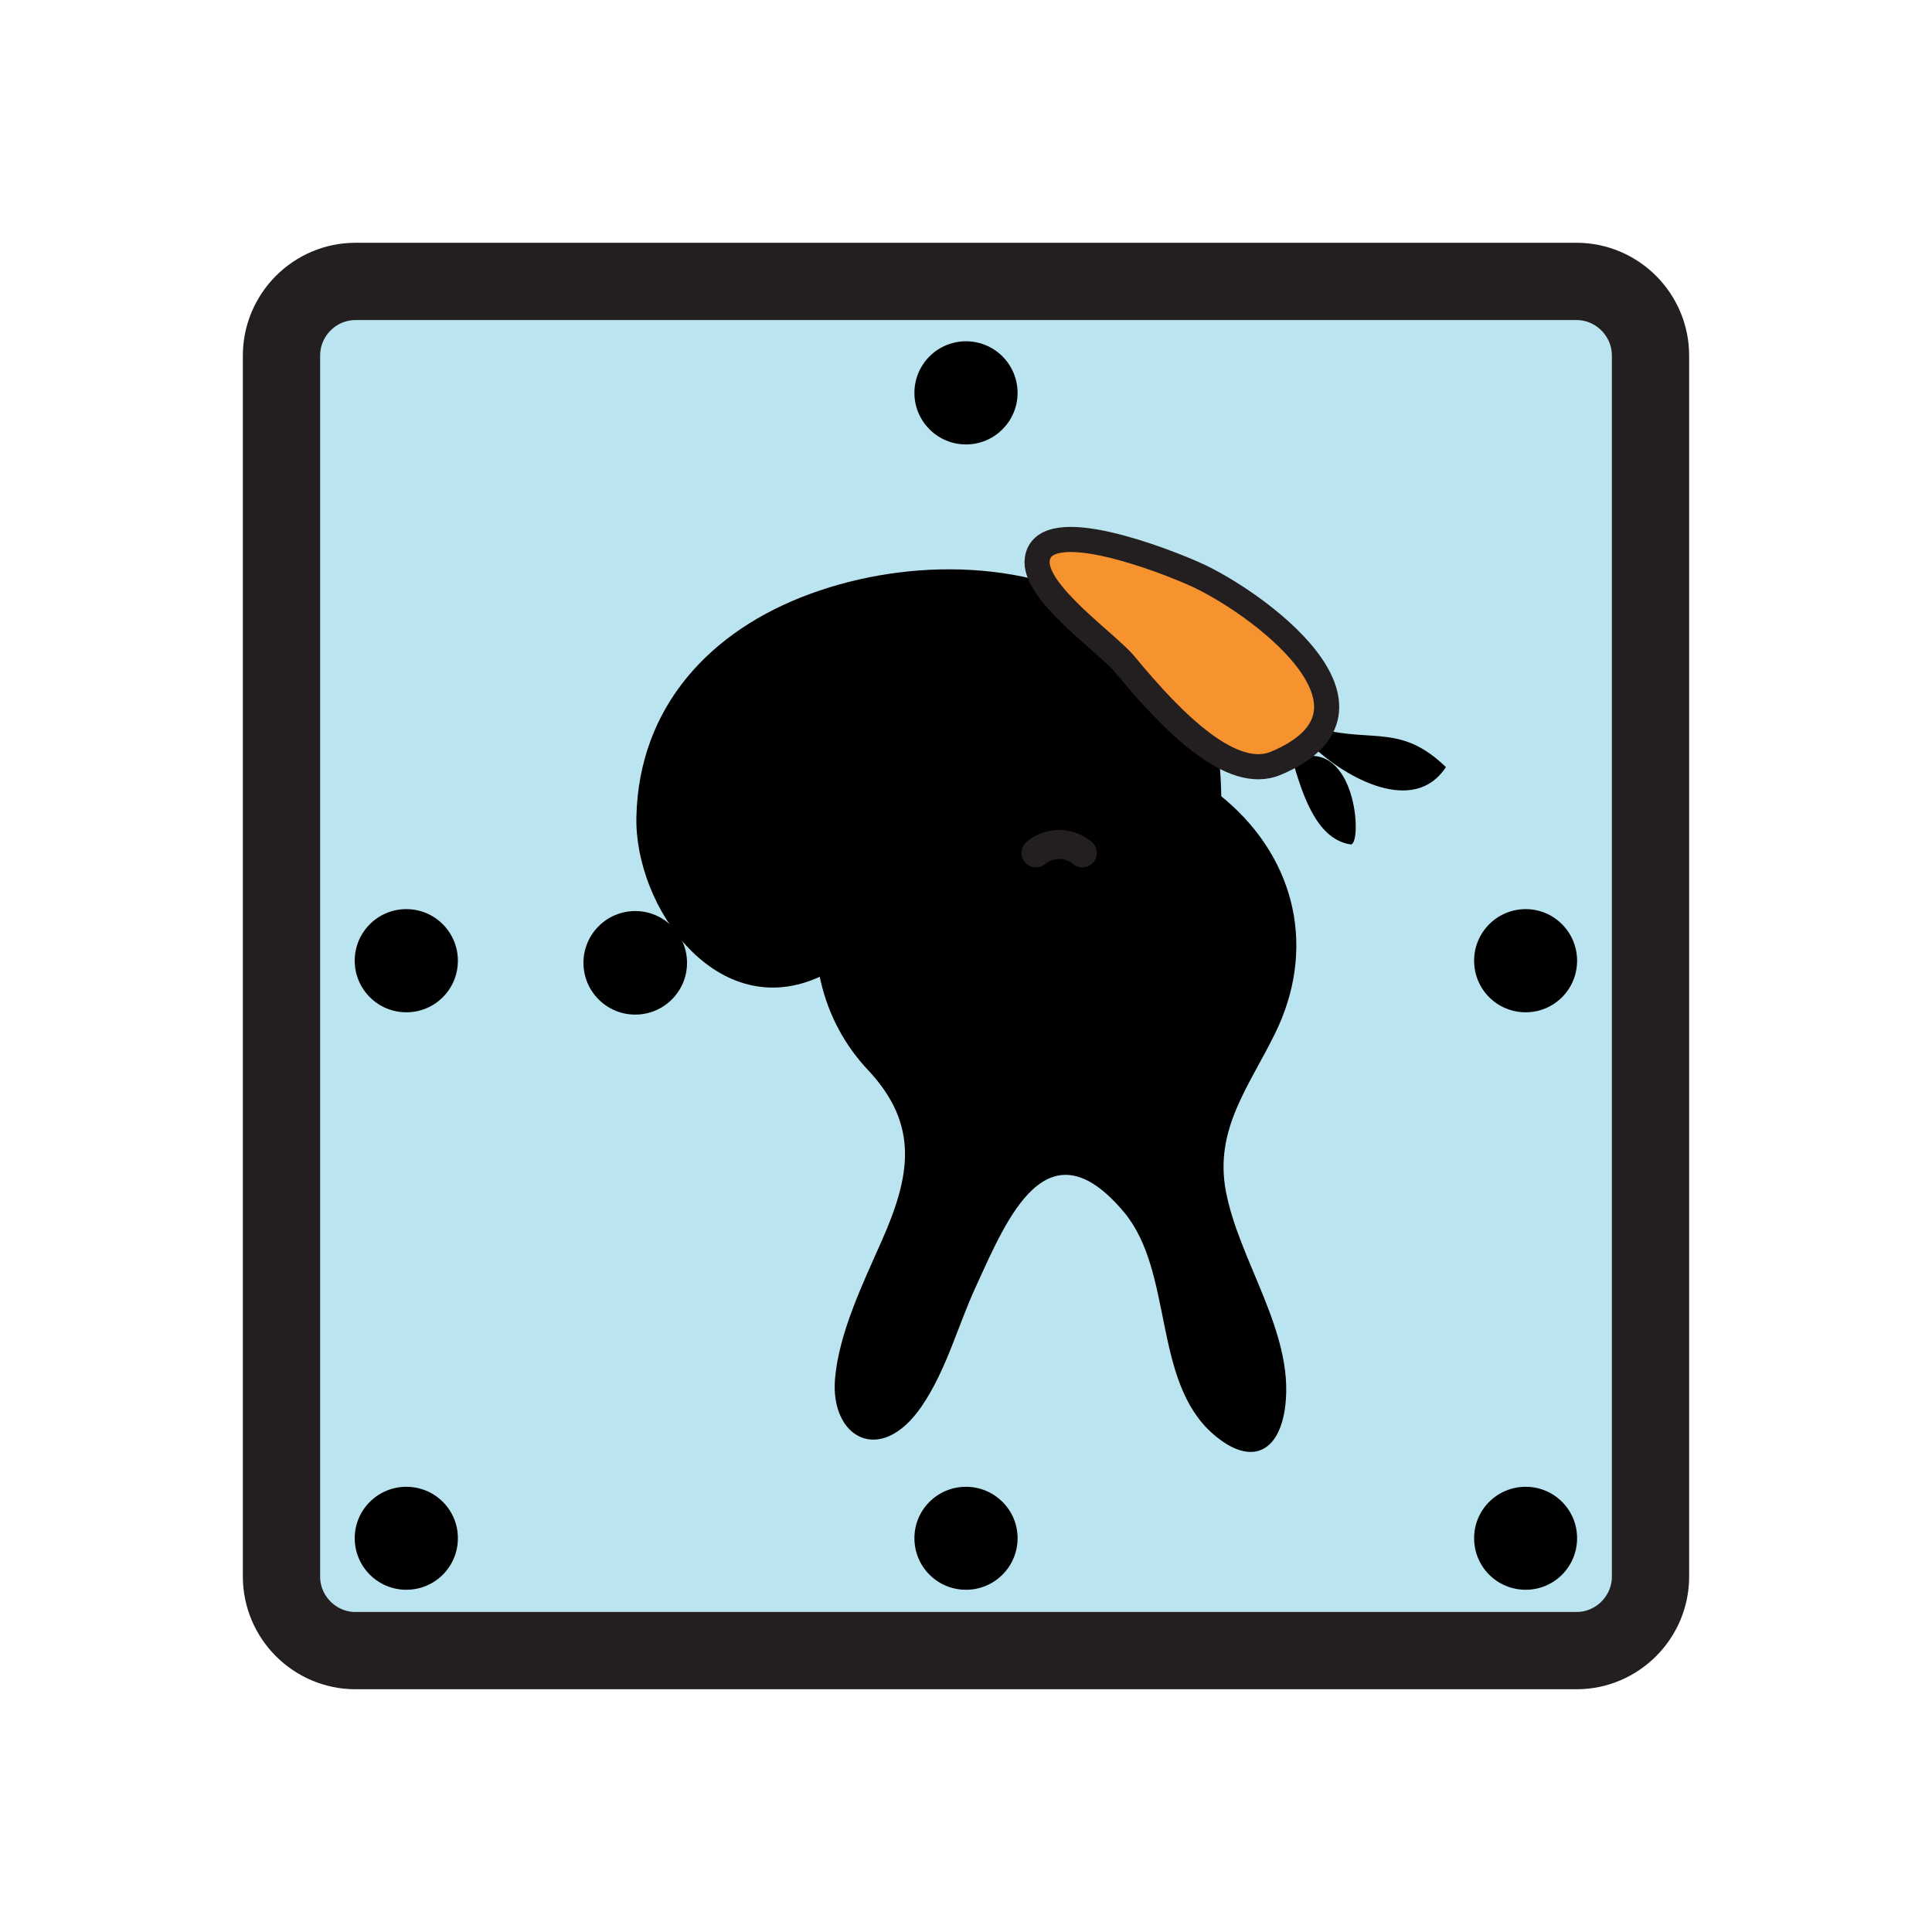
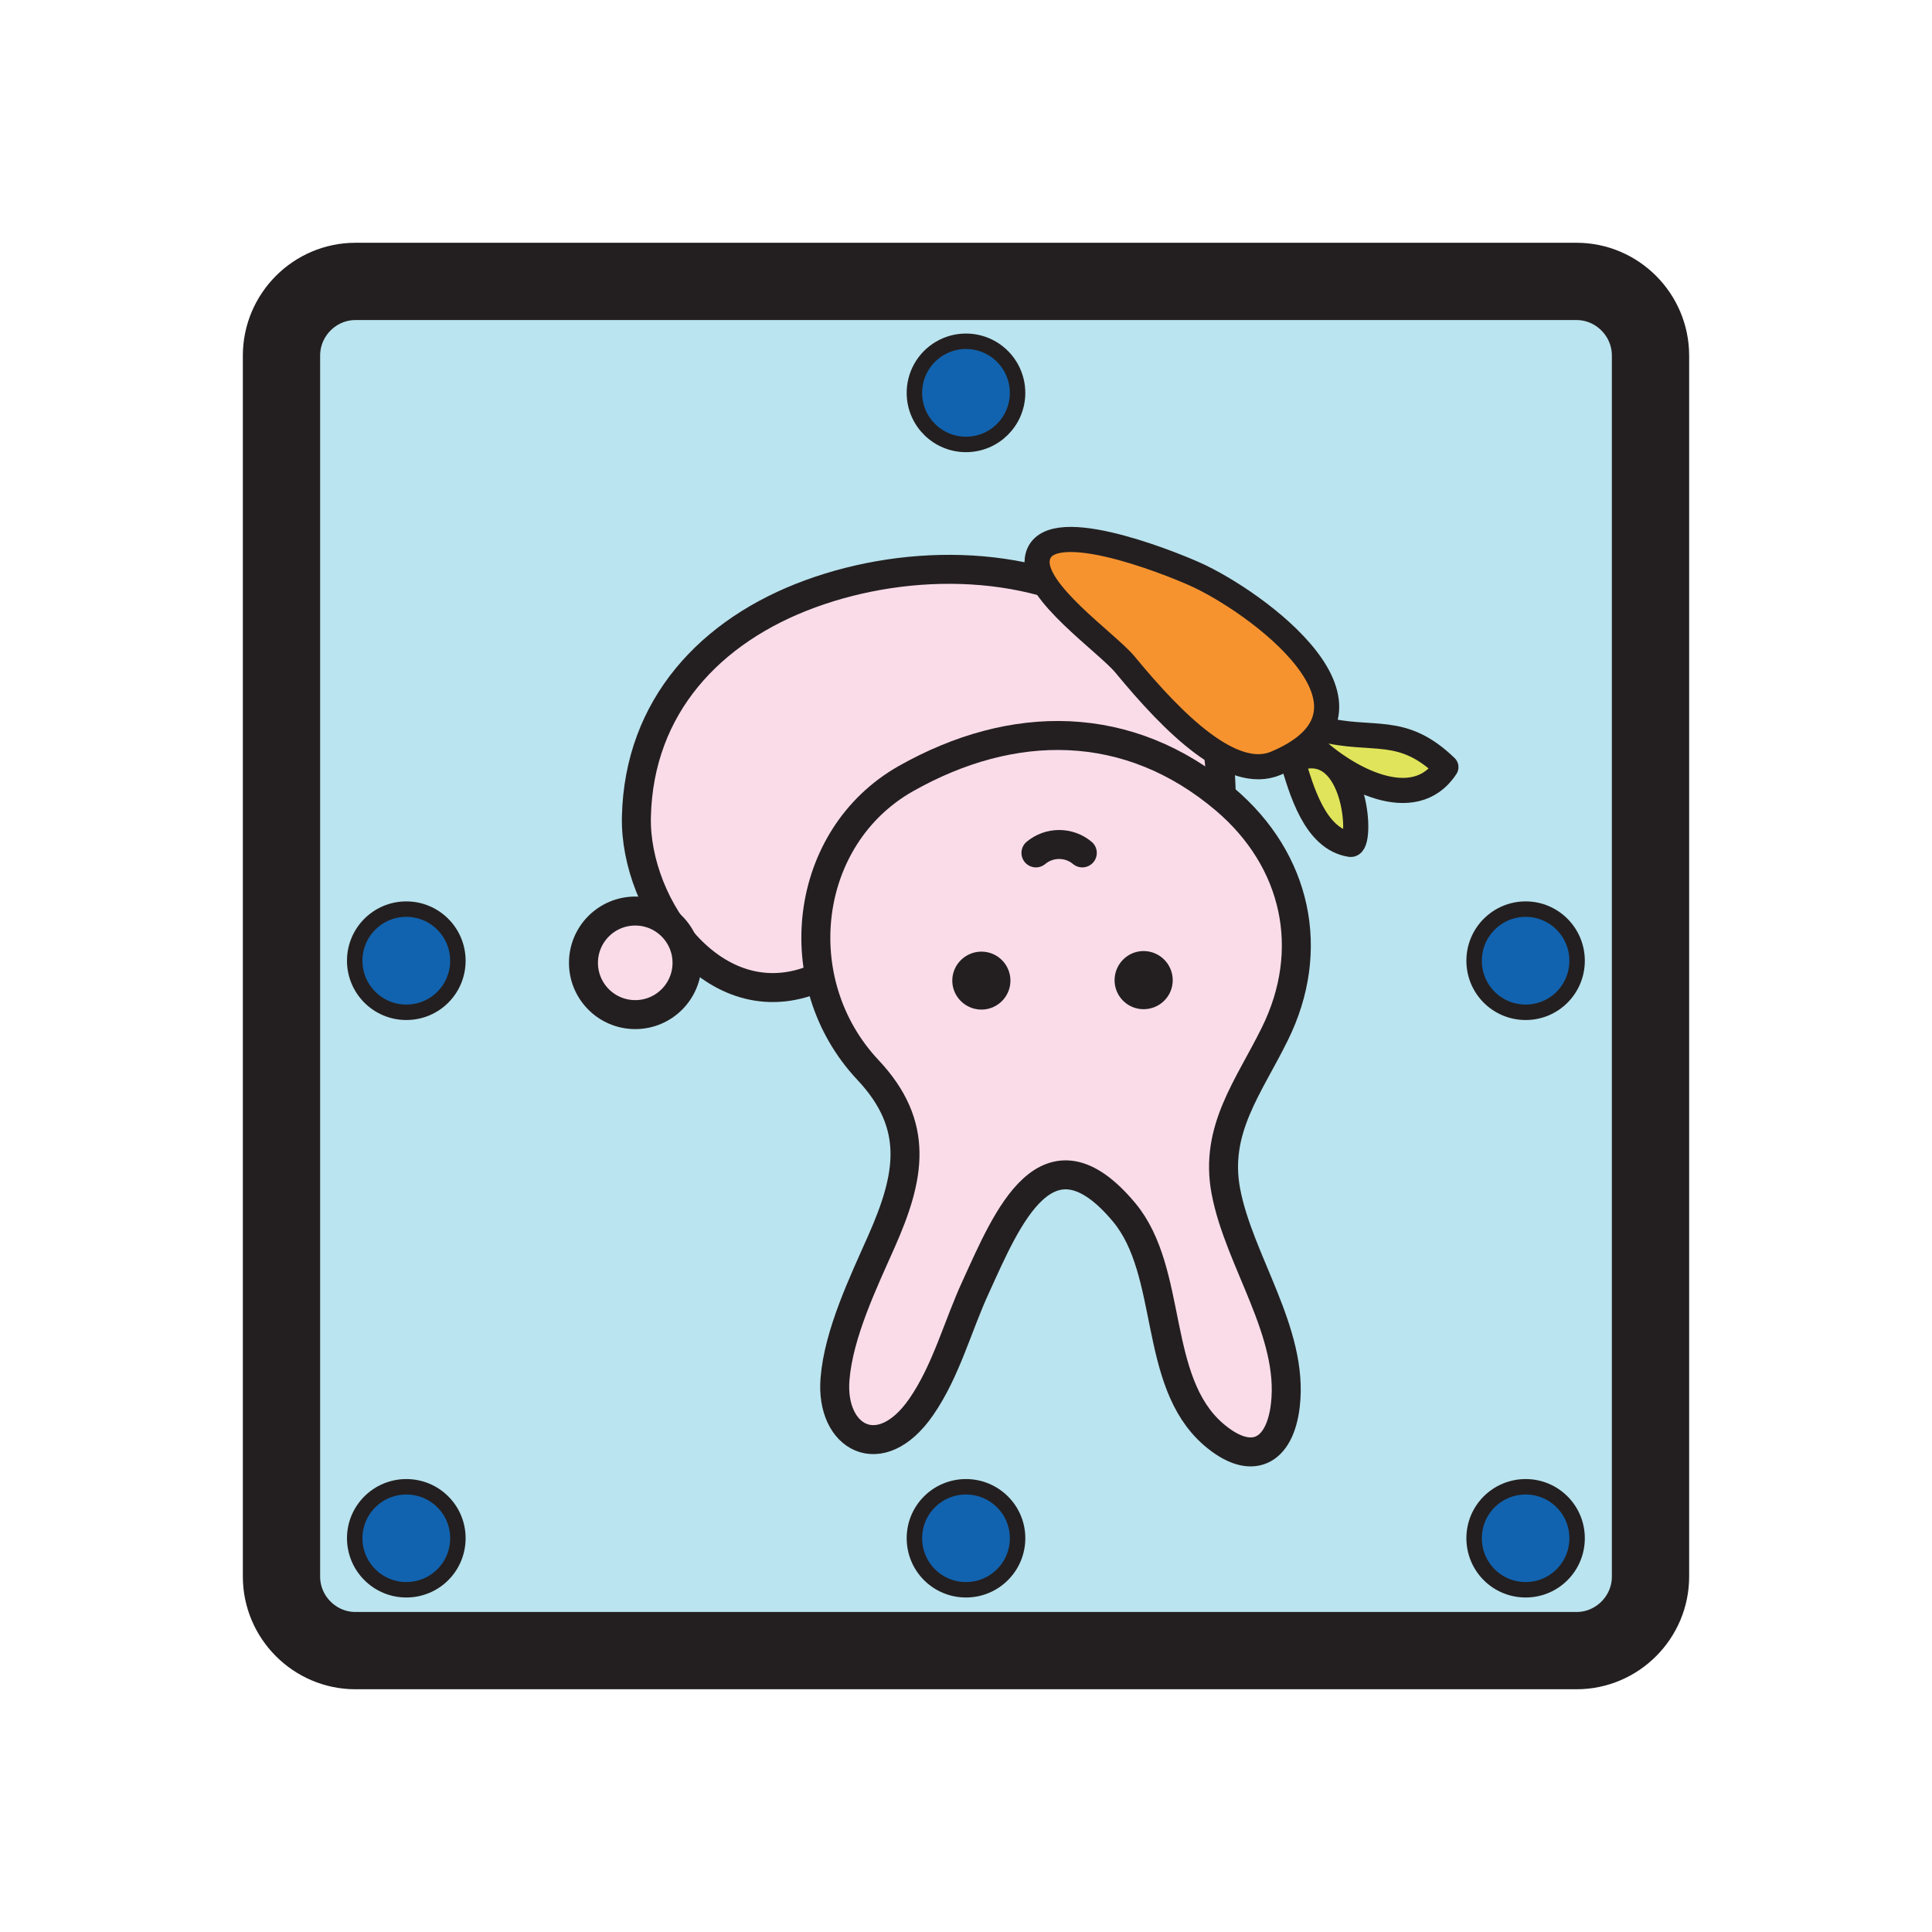
<svg xmlns="http://www.w3.org/2000/svg" width="100" height="100" viewBox="0 0 100 100">
  <path fill="#bae4ef" d="M14.57 18.406c0-2.11 1.72-3.84 3.83-3.84h63.2c2.11 0 3.83 1.73 3.83 3.84v63.2c0 2.1-1.72 3.83-3.83 3.83H18.4c-2.11 0-3.83-1.73-3.83-3.83z" />
  <path fill="none" stroke="#231f20" stroke-linecap="round" stroke-linejoin="round" stroke-width="4" d="M14.57 18.406c0-2.11 1.72-3.84 3.83-3.84h63.2c2.11 0 3.83 1.73 3.83 3.84v63.2c0 2.1-1.72 3.83-3.83 3.83H18.4c-2.11 0-3.83-1.73-3.83-3.83z" />
-   <path d="M42.52 50.516c-5.37 2.55-9.69-3.56-9.58-8.24.13-5.71 3.83-9.65 9-11.54 5.13-1.88 11.7-1.85 16.34 1.32 4.09 2.79 4.94 5.07 4.94 9.83" class="1NK_svg__s54" />
-   <path d="M30.2 49.836a2.68 2.68 0 1 1 5.36 0 2.68 2.68 0 0 1-5.36 0m33.25 11.82c-.6-3.19 1.18-5.39 2.53-8.13 2.16-4.36 1.13-9-2.56-12.14-5-4.24-11.01-4.21-16.54-1.08-5.32 3.02-6.22 10.53-1.96 15.07 2.72 2.89 2.17 5.56.71 8.87-.95 2.14-2.22 4.78-2.41 7.13-.25 3.04 2.34 4.51 4.46 1.45 1.31-1.9 1.88-4.18 2.84-6.25 1.6-3.5 3.68-8.6 7.67-3.82 2.57 3.1 1.45 8.72 4.6 11.47 1.98 1.72 3.46.94 3.74-1.5.44-3.77-2.4-7.46-3.08-11.07" class="1NK_svg__s54" />
-   <path d="M58.34 50.736c0-.47.38-.86.85-.86a.86.86 0 0 1 .86.86c0 .47-.38.85-.86.85a.85.85 0 0 1-.85-.85m-8.4.02c0-.47.39-.85.86-.85a.85.85 0 1 1 0 1.7c-.47 0-.86-.38-.86-.85" class="1NK_svg__s26" />
+   <path fill="#fadce9" stroke="#231f20" stroke-width="1.5" d="M42.52 50.516c-5.37 2.55-9.69-3.56-9.58-8.24.13-5.71 3.83-9.65 9-11.54 5.13-1.88 11.7-1.85 16.34 1.32 4.09 2.79 4.94 5.07 4.94 9.83" />
+   <path fill="#fadce9" stroke="#231f20" stroke-width="1.5" d="M30.2 49.836a2.68 2.68 0 1 1 5.36 0 2.68 2.68 0 0 1-5.36 0zm33.25 11.82c-.6-3.19 1.18-5.39 2.53-8.13 2.16-4.36 1.13-9-2.56-12.14-5-4.24-11.01-4.21-16.54-1.08-5.32 3.02-6.22 10.53-1.96 15.07 2.72 2.89 2.17 5.56.71 8.87-.95 2.14-2.22 4.78-2.41 7.13-.25 3.04 2.34 4.51 4.46 1.45 1.31-1.9 1.88-4.18 2.84-6.25 1.6-3.5 3.68-8.6 7.67-3.82 2.57 3.1 1.45 8.72 4.6 11.47 1.98 1.72 3.46.94 3.74-1.5.44-3.77-2.4-7.46-3.08-11.07z" />
+   <path fill="#231f20" stroke="#231f20" stroke-width="1.3" d="M58.34 50.736c0-.47.38-.86.85-.86a.86.86 0 0 1 .86.86c0 .47-.38.85-.86.85a.85.85 0 0 1-.85-.85zm-8.4.02c0-.47.39-.85.86-.85a.85.85 0 1 1 0 1.7c-.47 0-.86-.38-.86-.85z" />
  <path fill="#fefefe" stroke="#231f20" stroke-linecap="round" stroke-linejoin="round" stroke-width="1.5" d="M56.02 44.146c-.69-.58-1.71-.58-2.4 0" />
-   <path d="M47.33 79.616c0-1.47 1.19-2.66 2.67-2.66 1.47 0 2.67 1.19 2.67 2.66 0 1.48-1.2 2.67-2.67 2.67-1.48 0-2.67-1.19-2.67-2.67m-28.97 0c0-1.47 1.2-2.66 2.67-2.66 1.48 0 2.67 1.19 2.67 2.66 0 1.48-1.19 2.67-2.67 2.67a2.67 2.67 0 0 1-2.67-2.67m57.94 0c0-1.47 1.19-2.66 2.67-2.66 1.47 0 2.66 1.19 2.66 2.66 0 1.48-1.19 2.67-2.66 2.67-1.48 0-2.67-1.19-2.67-2.67m-28.97-59.23a2.67 2.67 0 1 1 5.339-.001 2.67 2.67 0 0 1-5.339.001m-28.97 29.34a2.67 2.67 0 1 1 5.34 0c0 1.48-1.19 2.67-2.67 2.67a2.67 2.67 0 0 1-2.67-2.67m57.94 0a2.67 2.67 0 0 1 2.67-2.67c1.47 0 2.66 1.2 2.66 2.67 0 1.48-1.19 2.67-2.66 2.67-1.48 0-2.67-1.19-2.67-2.67" class="1NK_svg__s20" />
-   <path d="M67.93 38.616c1.74 1.66 5.26 3.61 6.91 1.09-2.29-2.22-3.76-1.28-6.46-1.97" class="1NK_svg__s27" />
-   <path d="M67.51 39.156c2.77-.5 2.99 4.65 2.39 4.55-1.85-.28-2.55-2.85-3.01-4.38" class="1NK_svg__s27" />
+   <path fill="#1163af" stroke="#231f20" stroke-linecap="round" stroke-linejoin="round" stroke-width=".8" d="M47.33 79.616c0-1.47 1.19-2.66 2.67-2.66 1.47 0 2.67 1.19 2.67 2.66 0 1.48-1.2 2.67-2.67 2.67-1.48 0-2.67-1.19-2.67-2.67m-28.97 0c0-1.47 1.2-2.66 2.67-2.66 1.48 0 2.67 1.19 2.67 2.66 0 1.48-1.19 2.67-2.67 2.67a2.67 2.67 0 0 1-2.67-2.67m57.94 0c0-1.47 1.19-2.66 2.67-2.66 1.47 0 2.66 1.19 2.66 2.66 0 1.48-1.19 2.67-2.66 2.67-1.48 0-2.67-1.19-2.67-2.67m-28.97-59.23a2.67 2.67 0 1 1 5.339-.001 2.67 2.67 0 0 1-5.339.001m-28.97 29.34a2.67 2.67 0 1 1 5.34 0c0 1.48-1.19 2.67-2.67 2.67a2.67 2.67 0 0 1-2.67-2.67m57.94 0a2.67 2.67 0 0 1 2.67-2.67c1.47 0 2.66 1.2 2.66 2.67 0 1.48-1.19 2.67-2.66 2.67-1.48 0-2.67-1.19-2.67-2.67" />
+   <path fill="#e0e45a" stroke="#231f20" stroke-linecap="round" stroke-linejoin="round" stroke-width="1.3" d="M67.93 38.616c1.74 1.66 5.26 3.61 6.91 1.09-2.29-2.22-3.76-1.28-6.46-1.97" />
+   <path fill="#e0e45a" stroke="#231f20" stroke-linecap="round" stroke-linejoin="round" stroke-width="1.3" d="M67.51 39.156c2.77-.5 2.99 4.65 2.39 4.55-1.85-.28-2.55-2.85-3.01-4.38" />
  <path fill="#f7932f" stroke="#231f20" stroke-linecap="round" stroke-linejoin="round" stroke-width="1.3" d="M58.23 34.396c-.95-1.14-4.79-3.77-4.54-5.46.35-2.4 6.71.13 8.16.78 3.09 1.38 10.86 6.97 4.19 9.79-2.25.95-5.26-2.01-7.81-5.11" />
</svg>
